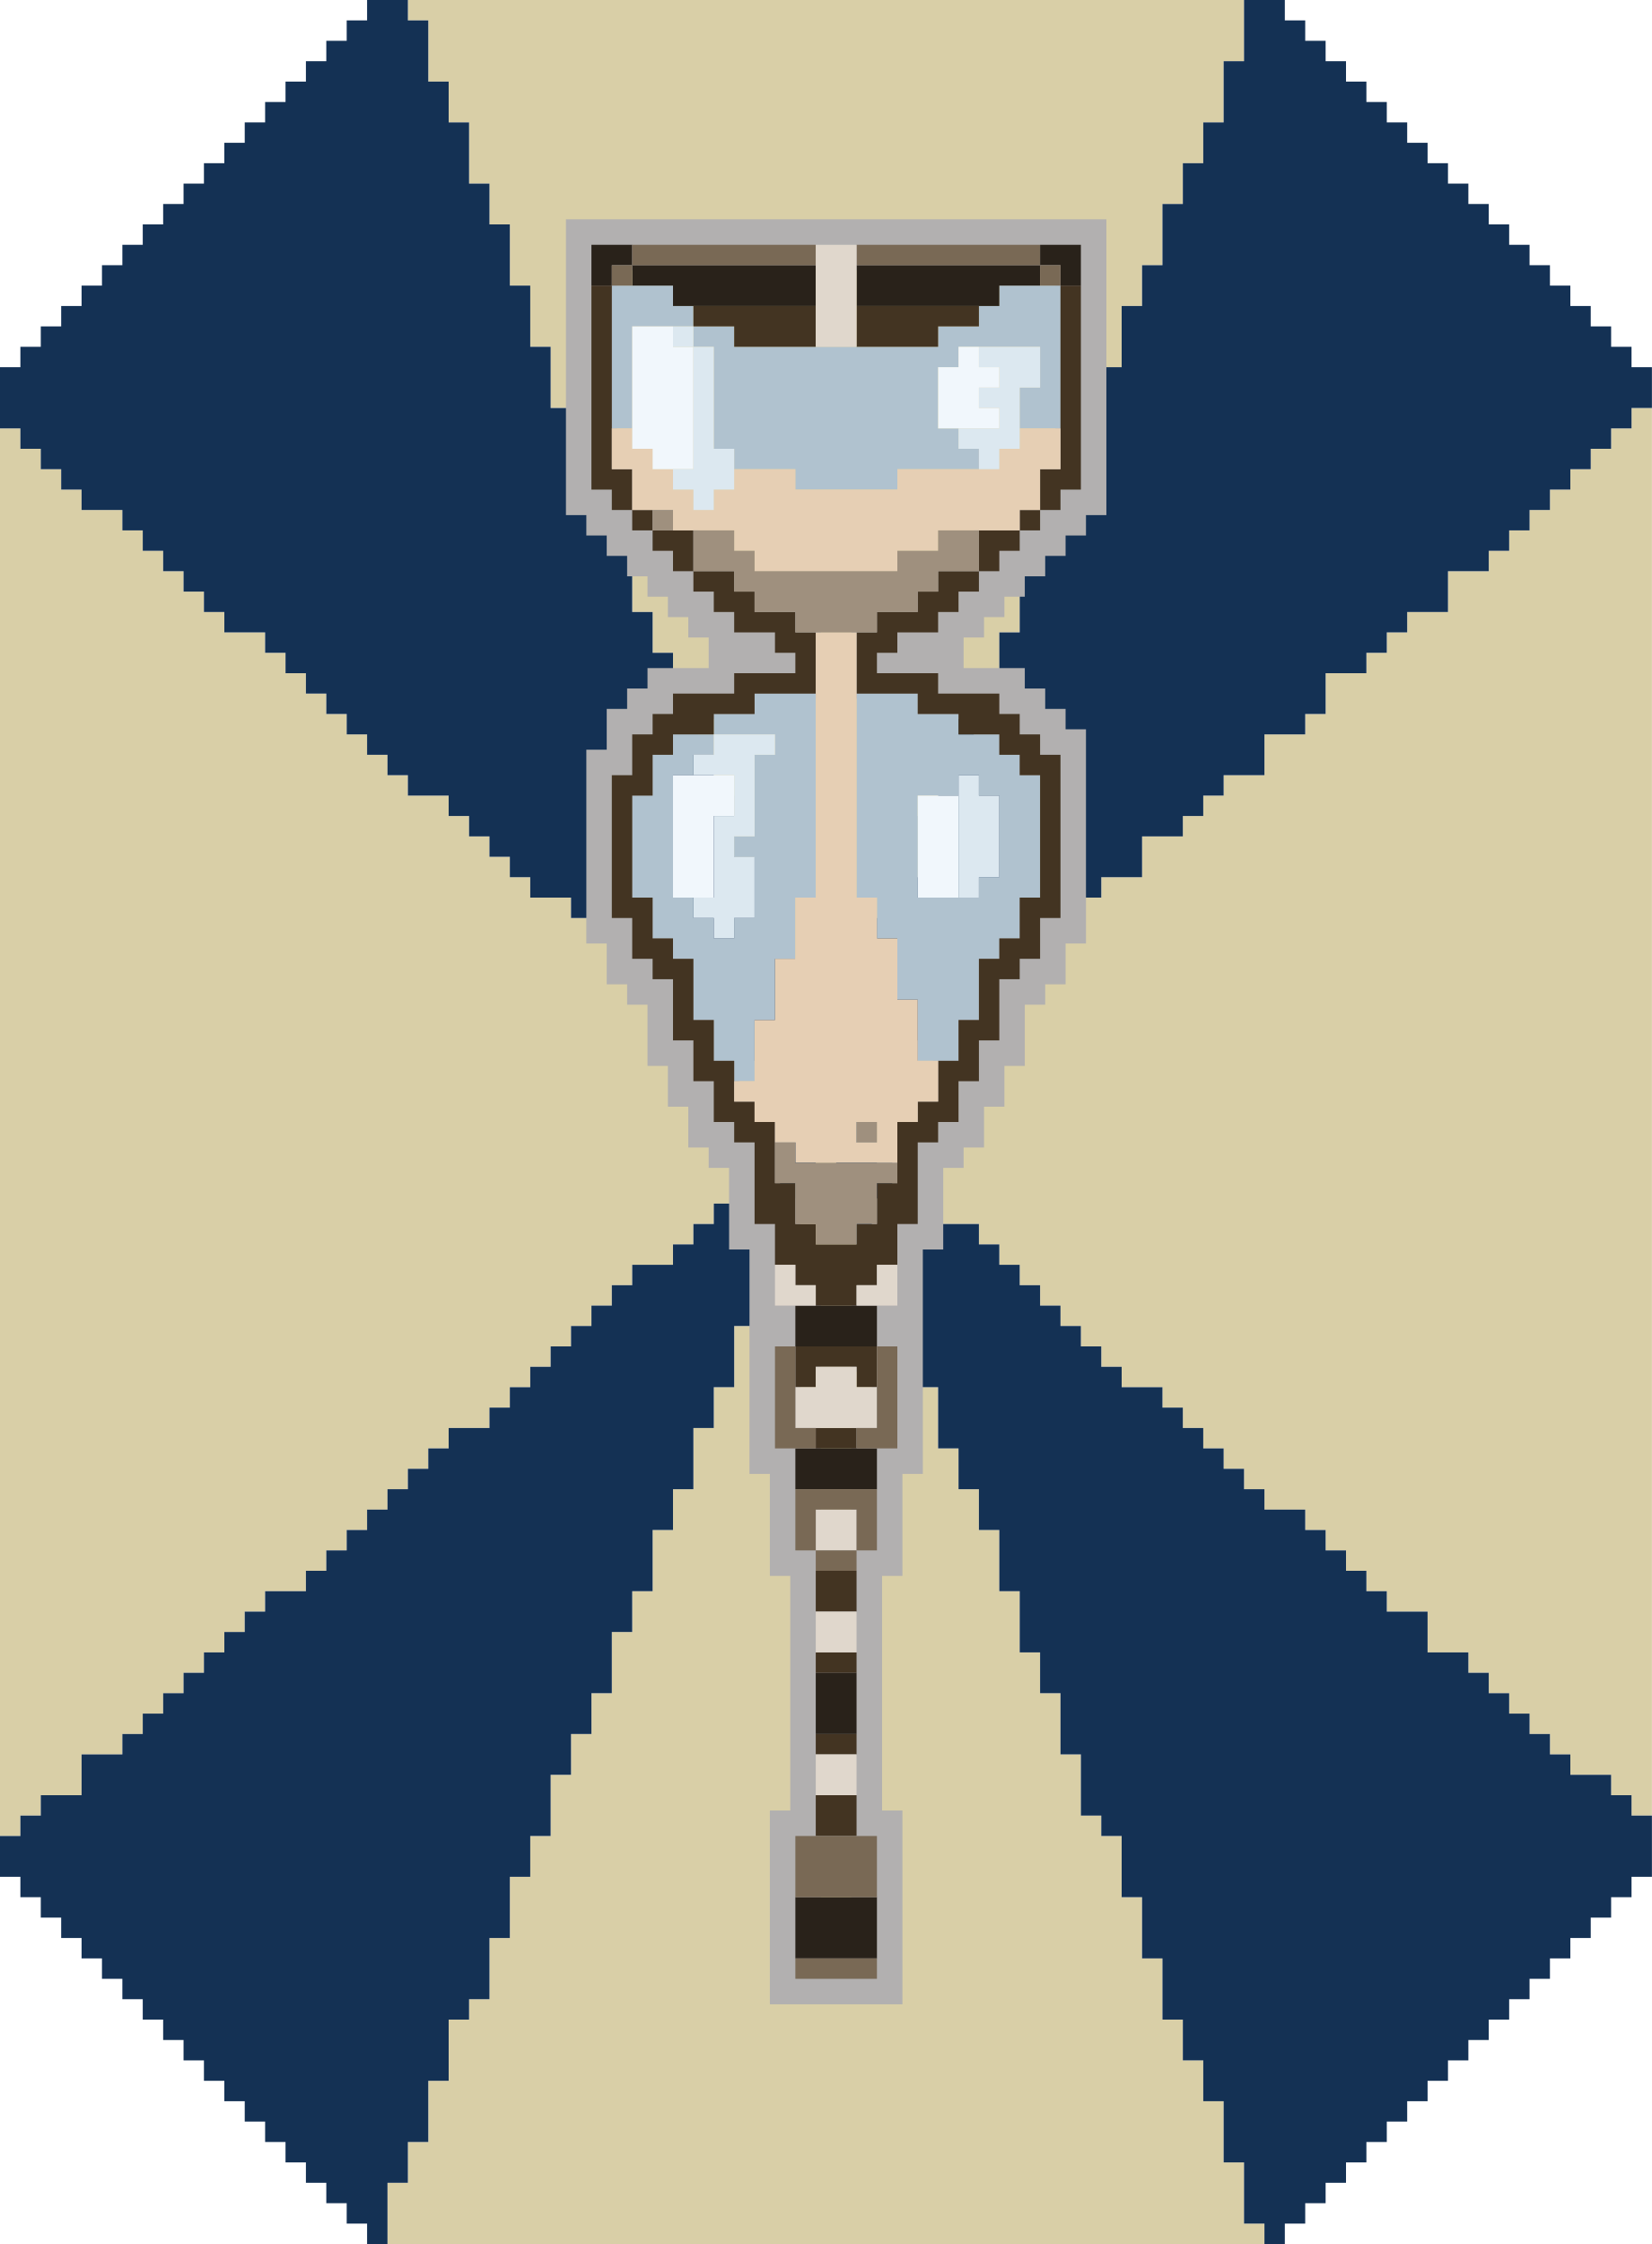
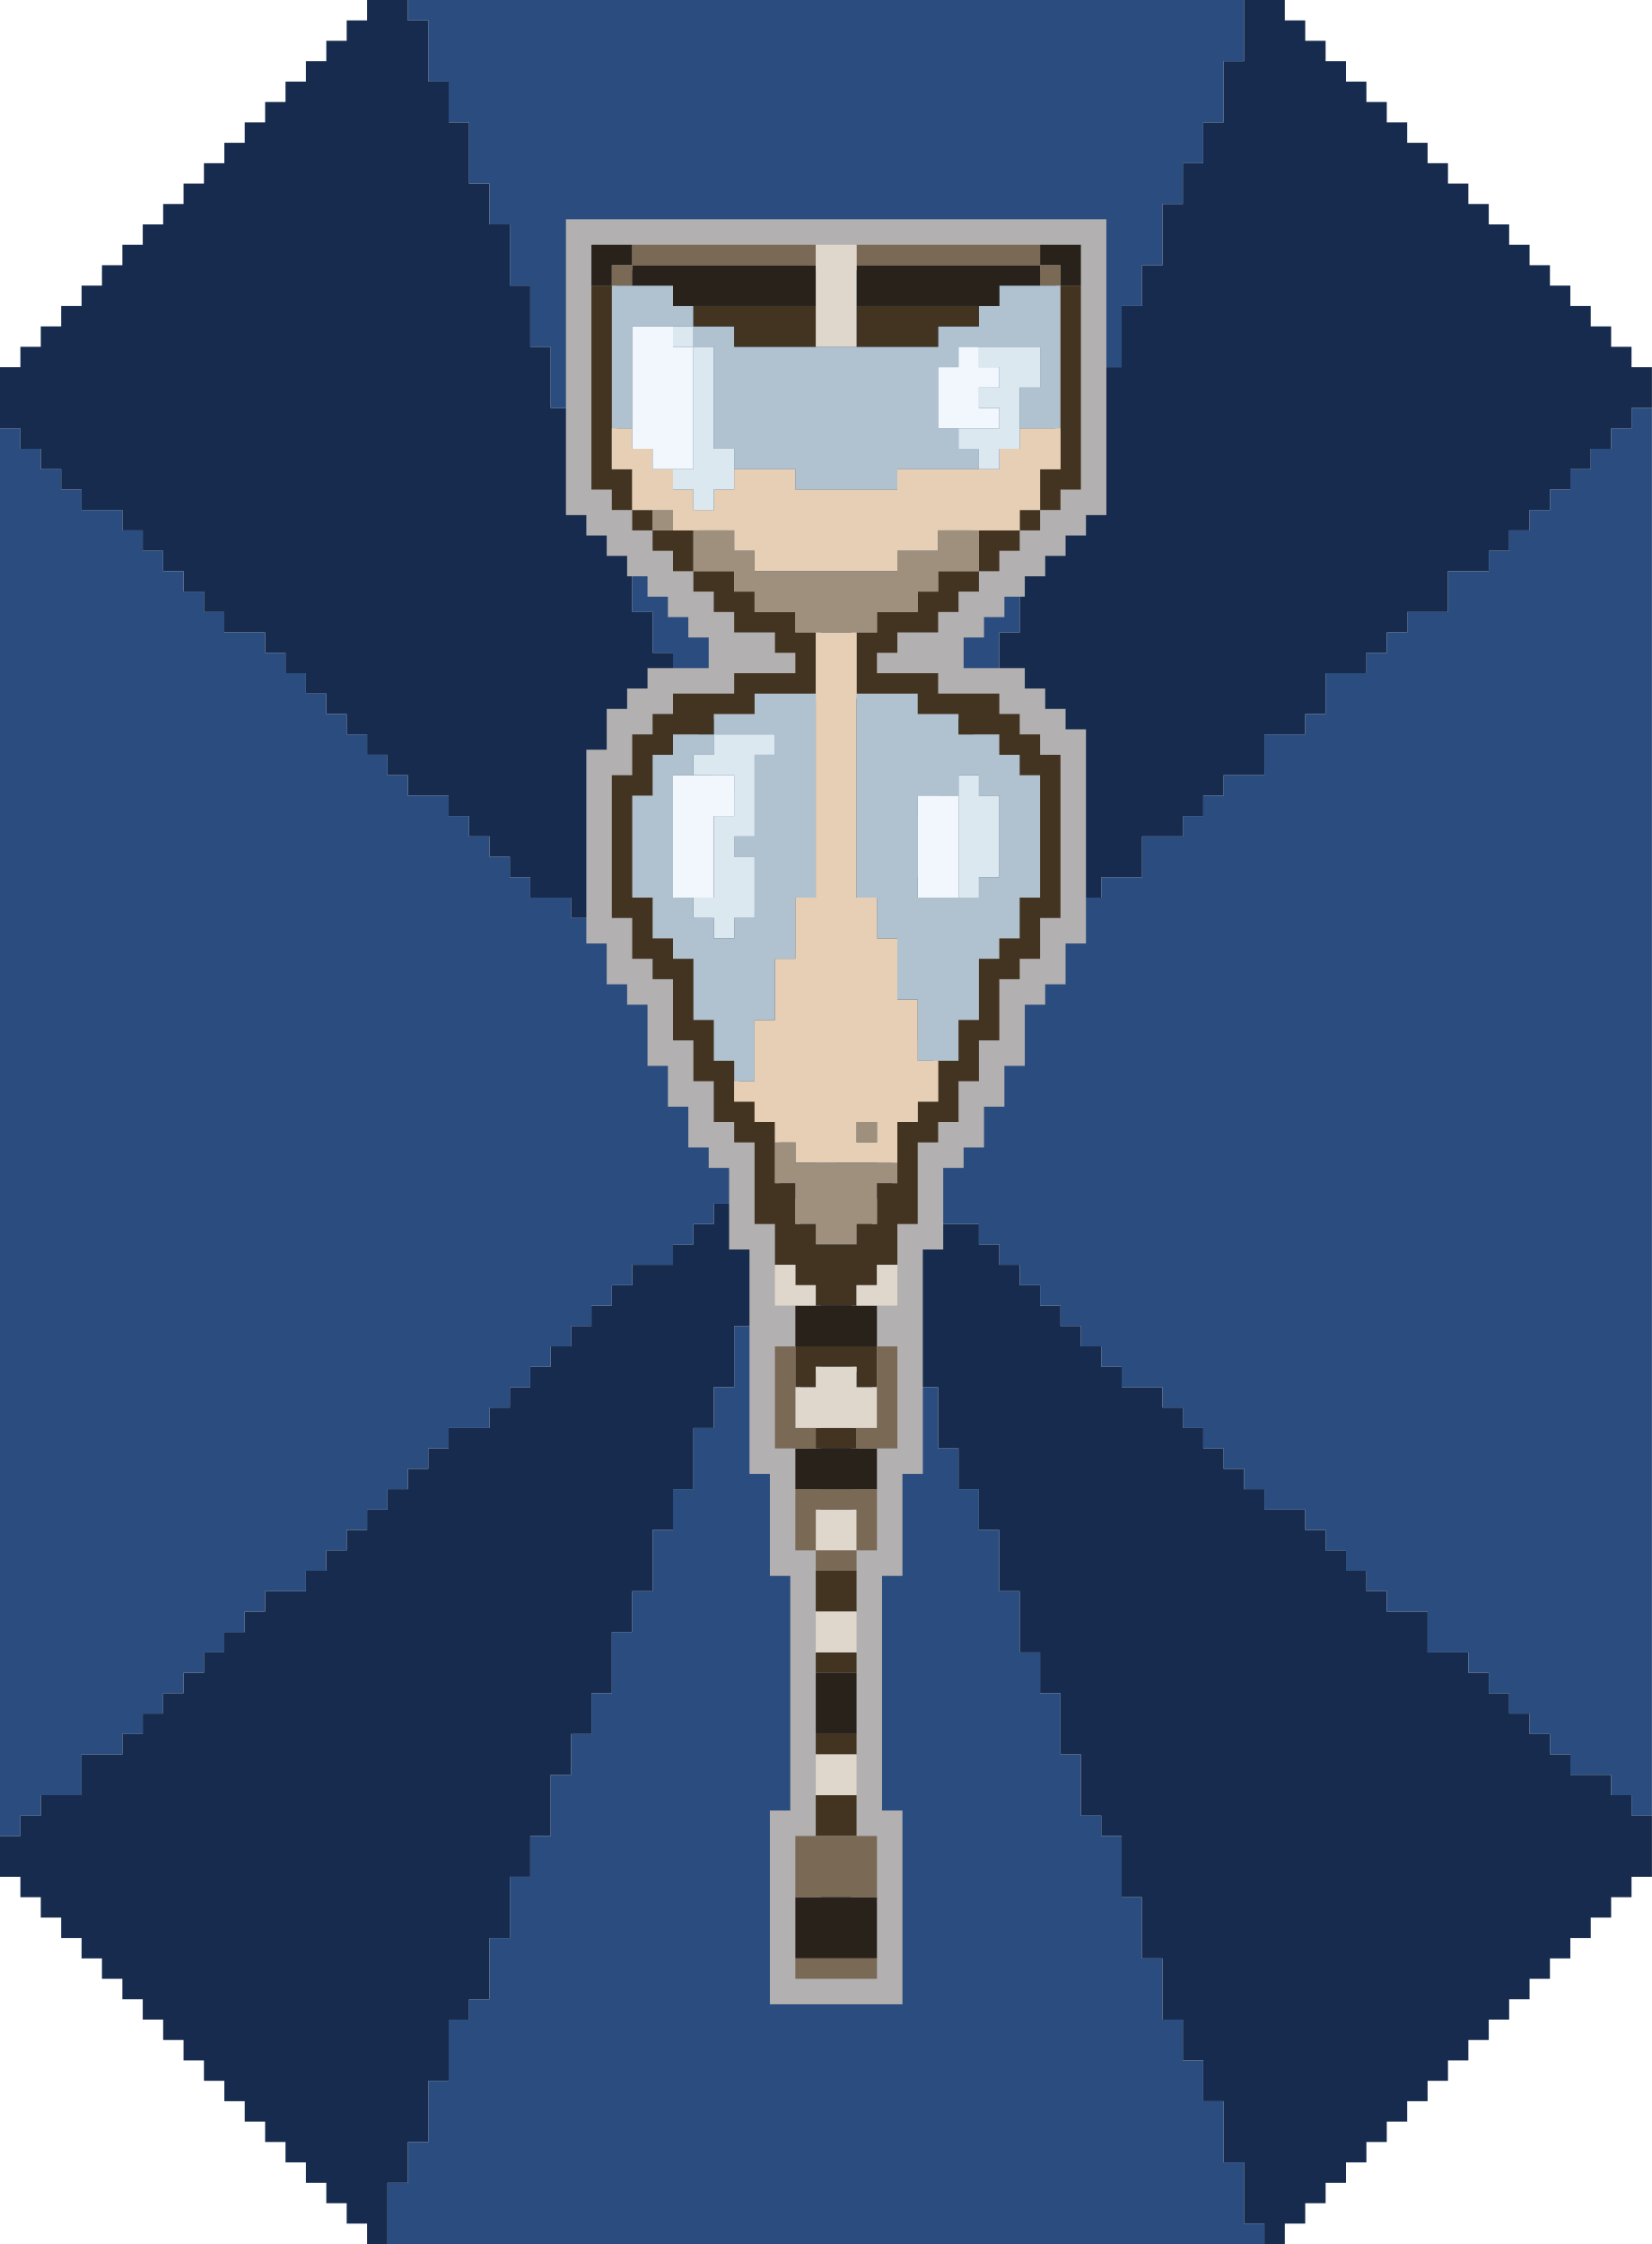
<svg xmlns="http://www.w3.org/2000/svg" preserveAspectRatio="none" overflow="visible" style="display: block;" width="81" height="110" viewBox="0 0 81 110" fill="none">
  <g id="ZAMAN_KUMU">
    <g id="Group 298">
-       <path id="color_c5e0eb_1" fill-rule="evenodd" clip-rule="evenodd" d="M20 0H61V3H60V6H59V8H58V10H57V13H56V15H55V18H54V21H53V23H52V25H51V28H50V31H49V33H48V35H47V38H46V40H45V43H44V45H43V47H42V50H41V52H40V50H39V47H38V45H37V42H36V39H35V37H34V35H33V32H32V30H31V27H30V24H29V21H28V20H27V17H26V14H25V11H24V9H23V6H22V4H21V1H20V0ZM80 20H81V89H80V88H79V87H77V86H76V85H75V84H74V83H73V82H72V81H70V79H68V78H67V77H66V76H65V75H64V74H62V73H61V72H60V71H59V70H58V69H57V68H55V67H54V66H53V65H52V64H51V63H50V62H49V61H48V60H46V59H45V58H44V57H43V56H42V54H43V53H44V52H45V51H47V49H49V48H50V47H51V46H52V45H53V44H54V43H56V41H58V40H59V39H60V38H62V36H64V35H65V33H67V32H68V31H69V30H71V28H73V27H74V26H75V25H76V24H77V23H78V22H79V21H80V20ZM0 21H1V22H2V23H3V24H4V25H6V26H7V27H8V28H9V29H10V30H11V31H13V32H14V33H15V34H16V35H17V36H18V37H19V38H20V39H22V40H23V41H24V42H25V43H26V44H28V45H29V46H30V47H31V48H32V49H33V50H35V52H37V53H38V54H39V56H38V57H37V58H36V59H35V60H34V61H33V62H31V63H30V64H29V65H28V66H27V67H26V68H25V69H24V70H22V71H21V72H20V73H19V74H18V75H17V76H16V77H15V78H13V79H12V80H11V81H10V82H9V83H8V84H7V85H6V86H4V88H2V89H1V90H0V22V21ZM40 56H41V58H42V61H43V62H44V65H45V68H46V71H47V73H48V75H49V78H50V81H51V83H52V86H53V89H54V90H55V93H56V96H57V99H58V101H59V103H60V106H61V109H62V110H19V107H20V105H21V102H22V99H23V98H24V95H25V92H26V90H27V87H28V85H29V83H30V80H31V78H32V75H33V73H34V70H35V68H36V65H37V62H38V60H39V58H40V57V56Z" fill="#D9CFA7" />
-       <path id="color_ffffff_1" fill-rule="evenodd" clip-rule="evenodd" d="M18 0H20V1H21V4H22V6H23V9H24V11H25V14H26V17H27V20H28V21H29V24H30V27H31V30H32V32H33V35H34V37H35V39H36V42H37V45H38V47H39V50H40V52H41V50H42V47H43V45H44V43H45V40H46V38H47V35H48V33H49V31H50V28H51V25H52V23H53V21H54V18H55V15H56V13H57V10H58V8H59V6H60V3H61V0H63V1H64V2H65V3H66V4H67V5H68V6H69V7H70V8H71V9H72V10H73V11H74V12H75V13H76V14H77V15H78V16H79V17H80V18H81V20H80V21H79V22H78V23H77V24H76V25H75V26H74V27H73V28H71V30H69V31H68V32H67V33H65V35H64V36H62V38H60V39H59V40H58V41H56V43H54V44H53V45H52V46H51V47H50V48H49V49H47V51H45V52H44V53H43V54H42V56H43V57H44V58H45V59H46V60H48V61H49V62H50V63H51V64H52V65H53V66H54V67H55V68H57V69H58V70H59V71H60V72H61V73H62V74H64V75H65V76H66V77H67V78H68V79H70V81H72V82H73V83H74V84H75V85H76V86H77V87H79V88H80V89H81V92H80V93H79V94H78V95H77V96H76V97H75V98H74V99H73V100H72V101H71V102H70V103H69V104H68V105H67V106H66V107H65V108H64V109H63V110H62V109H61V106H60V103H59V101H58V99H57V96H56V93H55V90H54V89H53V86H52V83H51V81H50V78H49V75H48V73H47V71H46V68H45V65H44V62H43V61H42V58H41V56H40V58H39V60H38V62H37V65H36V68H35V70H34V73H33V75H32V78H31V80H30V83H29V85H28V87H27V90H26V92H25V95H24V98H23V99H22V102H21V105H20V107H19V110H18V109H17V108H16V107H15V106H14V105H13V104H12V103H11V102H10V101H9V100H8V99H7V98H6V97H5V96H4V95H3V94H2V93H1V92H0V90H1V89H2V88H4V86H6V85H7V84H8V83H9V82H10V81H11V80H12V79H13V78H15V77H16V76H17V75H18V74H19V73H20V72H21V71H22V70H24V69H25V68H26V67H27V66H28V65H29V64H30V63H31V62H33V61H34V60H35V59H36V58H37V57H38V56H39V54H38V53H37V52H35V50H33V49H32V48H31V47H30V46H29V45H28V44H26V43H25V42H24V41H23V40H22V39H20V38H19V37H18V36H17V35H16V34H15V33H14V32H13V31H11V30H10V29H9V28H8V27H7V26H6V25H4V24H3V23H2V22H1V21H0V18H1V17H2V16H3V15H4V14H5V13H6V12H7V11H8V10H9V9H10V8H11V7H12V6H13V5H14V4H15V3H16V2H17V1H18V0Z" fill="#143154" />
+       <path id="color_c5e0eb_1" fill-rule="evenodd" clip-rule="evenodd" d="M20 0H61V3H60V6H59V8H58V10H57V13H56V15H55V18H54V21H53V23H52V25H51V28H50V31H49V33H48V35H47V38H46V40H45V43H44V45H43V47H42V50H41V52H40V50H39V47H38V45H37V42H36V39H35V37H34V35H33V32H32V30H31V27H30V24H29V21H28V20H27V17H26V14H25V11H24V9H23V6H22V4H21V1H20V0ZM80 20H81V89H80V88H79V87H77V86H76V85H75V84H74V83H73V82H72V81H70V79H68V78H67V77H66V76H65V75H64V74H62V73H61V72H60V71H59V70H58V69H57V68H55V67H54V66H53V65H52V64H51V63H50V62H49V61H48V60H46V59H45V58H44V57H43V56H42V54H43V53H44V52H45V51H47V49H49V48H50V47H51V46H52V45H53V44H54V43H56V41H58V40H59V39H60V38H62V36H64V35H65V33H67V32H68V31H69V30H71V28H73V27H74V26H75V25H76V24H77V23H78V22H79V21H80V20ZM0 21H1V22H2V23H3V24H4V25H6V26H7V27H8V28H9V29H10V30H11V31H13V32H14V33H15V34H16V35H17V36H18V37H19V38H20V39H22V40H23V41H24V42H25V43H26V44H28V45H29V46H30V47H31V48H32V49H33V50H35V52H37V53H38V54H39V56H38V57H37V58H36V59H35V60H34V61H33V62H31V63H30V64H29V65H28V66H27V67H26V68H25V69H24V70H22V71H21V72H20V73H19V74H18V75H17V76H16V77H15V78H13V79H12V80H11V81H10V82H9V83H8V84H7V85H6V86H4V88H2V89H1V90H0V22V21ZM40 56H41V58H42V61H43V62H44V65H45V68H46V71H47V73H48V75H49V78H50V81H51V83H52V86H53V89H54V90H55V93H56V96H57V99H58V101H59V103H60V106H61V109H62V110H19V107H20V105H21V102H22V99H23V98H24V95H25V92H26V90H27V87H28V85H29V83H30V80H31V78H32V75H33V73H34V70H35V68H36V65H37V62H38V60H39V58H40V57V56Z" fill="#2B4C7E" />
+       <path id="color_ffffff_1" fill-rule="evenodd" clip-rule="evenodd" d="M18 0H20V1H21V4H22V6H23V9H24V11H25V14H26V17H27V20H28V21H29V24H30V27H31V30H32V32H33V35H34V37H35V39H36V42H37V45H38V47H39V50H40V52H41V50H42V47H43V45H44V43H45V40H46V38H47V35H48V33H49V31H50V28H51V25H52V23H53V21H54V18H55V15H56V13H57V10H58V8H59V6H60V3H61V0H63V1H64V2H65V3H66V4H67V5H68V6H69V7H70V8H71V9H72V10H73V11H74V12H75V13H76V14H77V15H78V16H79V17H80V18H81V20H80V21H79V22H78V23H77V24H76V25H75V26H74V27H73V28H71V30H69V31H68V32H67V33H65V35H64V36H62V38H60V39H59V40H58V41H56V43H54V44H53V45H52V46H51V47H50V48H49V49H47V51H45V52H44V53H43V54H42V56H43V57H44V58H45V59H46V60H48V61H49V62H50V63H51V64H52V65H53V66H54V67H55V68H57V69H58V70H59V71H60V72H61V73H62V74H64V75H65V76H66V77H67V78H68V79H70V81H72V82H73V83H74V84H75V85H76V86H77V87H79V88H80V89H81V92H80V93H79V94H78V95H77V96H76V97H75V98H74V99H73V100H72V101H71V102H70V103H69V104H68V105H67V106H66V107H65V108H64V109H63V110H62V109H61V106H60V103H59V101H58V99H57V96H56V93H55V90H54V89H53V86H52V83H51V81H50V78H49V75H48V73H47V71H46V68H45V65H44V62H43V61H42V58H41V56H40V58H39V60H38V62H37V65H36V68H35V70H34V73H33V75H32V78H31V80H30V83H29V85H28V87H27V90H26V92H25V95H24V98H23V99H22V102H21V105H20V107H19V110H18V109H17V108H16V107H15V106H14V105H13V104H12V103H11V102H10V101H9V100H8V99H7V98H6V97H5V96H4V95H3V94H2V93H1V92H0V90H1V89H2V88H4V86H6V85H7V84H8V83H9V82H10V81H11V80H12V79H13V78H15V77H16V76H17V75H18V74H19V73H20V72H21V71H22V70H24V69H25V68H26V67H27V66H28V65H29V64H30V63H31V62H33V61H34V60H35V59H36V58H37V57H38V56H39V54H38V53H37V52H35V50H33V49H32V48H31V47H30V46H29V45H28V44H26V43H25V42H24V41H23V40H22V39H20V38H19V37H18V36H17V35H16V34H15V33H14V32H13V31H11V30H10V29H9V28H8V27H7V26H6V25H4V24H3V23H2V22H1V21H0V18H1V17H2V16H3V15H4V14H5V13H6V12H7V11H8V10H9V9H10V8H11V7H12V6H13V5H14V4H15V3H16V2H17V1H18V0Z" fill="#162B4D" />
    </g>
    <path id="Union" d="M53 24V25.25H54.25V24H53ZM52 24V22.75H50.75V24H52ZM52 25V26.25H53.25V25H52ZM51 25V23.75H49.75V25H51ZM51 26V27.25H52.25V26H51ZM50 26V24.75H48.75V26H50ZM50 27V28.25H51.25V27H50ZM49 27V25.75H47.75V27H49ZM49 28V29.25H50.25V28H49ZM48 28V26.75H46.75V28H48ZM48 29V30.25H49.25V29H48ZM47 29V27.75H45.75V29H47ZM47 30V31.25H48.25V30H47ZM46 30V28.75H44.75V30H46ZM46 31V32.25H47.25V31H46ZM44 31V29.75H42.75V31H44ZM44 32V33.25H45.25V32H44ZM43 32V30.75H41.75V32H43ZM43 33H41.75V34.25H43V33ZM46 33H47.25V31.75H46V33ZM46 34H44.75V35.25H46V34ZM49 34H50.25V32.75H49V34ZM49 35H47.75V36.25H49V35ZM50 35H51.25V33.75H50V35ZM50 36H48.75V37.25H50V36ZM51 36H52.25V34.75H51V36ZM51 37H49.75V38.25H51V37ZM52 37H53.25V35.75H52V37ZM52 45V46.25H53.25V45H52ZM51 45V43.75H49.75V45H51ZM51 47V48.25H52.25V47H51ZM50 47V45.75H48.75V47H50ZM50 48V49.25H51.25V48H50ZM49 48V46.75H47.75V48H49ZM49 51V52.25H50.25V51H49ZM48 51V49.75H46.75V51H48ZM48 53V54.25H49.25V53H48ZM47 53V51.75H45.75V53H47ZM47 55V56.25H48.25V55H47ZM46 55V53.75H44.75V55H46ZM46 56V57.25H47.25V56H46ZM45 56V54.75H43.75V56H45ZM45 60V61.25H46.25V60H45ZM44 60V58.75H42.75V60H44ZM44 64V65.25H45.25V64H44ZM43 64V62.75H41.75V64H43ZM43 66H41.75V67.25H43V66ZM44 66H45.25V64.75H44V66ZM44 71V72.25H45.25V71H44ZM43 71V69.75H41.75V71H43ZM43 76V77.25H44.25V76H43ZM42 76V74.75H40.75V76H42ZM42 90H40.75V91.25H42V90ZM43 90H44.25V88.75H43V90ZM43 97V98.25H44.25V97H43ZM39 97H37.75V98.25H39V97ZM39 90V88.75H37.75V90H39ZM40 90V91.25H41.25V90H40ZM40 76H41.25V74.75H40V76ZM39 76H37.75V77.25H39V76ZM39 71H40.25V69.75H39V71ZM38 71H36.75V72.25H38V71ZM38 66V64.75H36.75V66H38ZM39 66V67.25H40.25V66H39ZM39 64H40.25V62.75H39V64ZM38 64H36.75V65.25H38V64ZM38 60H39.25V58.75H38V60ZM37 60H35.75V61.25H37V60ZM37 56H38.25V54.75H37V56ZM36 56H34.75V57.25H36V56ZM36 55H37.25V53.75H36V55ZM35 55H33.75V56.25H35V55ZM35 53H36.25V51.75H35V53ZM34 53H32.75V54.25H34V53ZM34 51H35.25V49.75H34V51ZM33 51H31.75V52.25H33V51ZM33 48H34.25V46.75H33V48ZM32 48H30.75V49.25H32V48ZM32 47H33.25V45.75H32V47ZM31 47H29.75V48.25H31V47ZM31 45H32.25V43.75H31V45ZM30 45H28.75V46.25H30V45ZM30 38V36.75H28.75V38H30ZM31 38V39.25H32.25V38H31ZM31 36V34.75H29.75V36H31ZM32 36V37.25H33.25V36H32ZM32 35V33.75H30.75V35H32ZM33 35V36.25H34.25V35H33ZM33 34V32.75H31.75V34H33ZM36 34V35.25H37.25V34H36ZM36 33V31.75H34.75V33H36ZM39 33V34.25H40.25V33H39ZM39 32H40.25V30.75H39V32ZM38 32H36.75V33.25H38V32ZM38 31H39.25V29.75H38V31ZM36 31H34.75V32.25H36V31ZM36 30H37.25V28.75H36V30ZM35 30H33.75V31.25H35V30ZM35 29H36.25V27.75H35V29ZM34 29H32.75V30.25H34V29ZM34 28H35.25V26.75H34V28ZM33 28H31.75V29.25H33V28ZM33 27H34.25V25.75H33V27ZM32 27H30.75V28.25H32V27ZM32 26H33.25V24.75H32V26ZM31 26H29.75V27.25H31V26ZM31 25H32.25V23.75H31V25ZM30 25H28.75V26.25H30V25ZM30 24H31.25V22.75H30V24ZM29 24H27.75V25.25H29V24ZM29 12V10.75H27.75V12H29ZM53 12H54.25V10.75H53V12ZM53 24V22.75H52V24V25.25H53V24ZM52 24H50.75V25H52H53.25V24H52ZM52 25V23.75H51V25V26.25H52V25ZM51 25H49.75V26H51H52.25V25H51ZM51 26V24.75H50V26V27.25H51V26ZM50 26H48.75V27H50H51.25V26H50ZM50 27V25.75H49V27V28.25H50V27ZM49 27H47.75V28H49H50.25V27H49ZM49 28V26.75H48V28V29.25H49V28ZM48 28H46.75V29H48H49.25V28H48ZM48 29V27.75H47V29V30.25H48V29ZM47 29H45.75V30H47H48.25V29H47ZM47 30V28.75H46V30V31.25H47V30ZM46 30H44.75V31H46H47.25V30H46ZM46 31V29.75H44V31V32.25H46V31ZM44 31H42.75V32H44H45.25V31H44ZM44 32V30.75H43V32V33.25H44V32ZM43 32H41.75V33H43H44.25V32H43ZM43 33V34.25H46V33V31.75H43V33ZM46 33H44.75V34H46H47.25V33H46ZM46 34V35.25H49V34V32.75H46V34ZM49 34H47.75V35H49H50.25V34H49ZM49 35V36.25H50V35V33.75H49V35ZM50 35H48.75V36H50H51.25V35H50ZM50 36V37.25H51V36V34.75H50V36ZM51 36H49.75V37H51H52.25V36H51ZM51 37V38.25H52V37V35.75H51V37ZM52 37H50.75V45H52H53.25V37H52ZM52 45V43.75H51V45V46.25H52V45ZM51 45H49.75V47H51H52.25V45H51ZM51 47V45.75H50V47V48.25H51V47ZM50 47H48.75V48H50H51.25V47H50ZM50 48V46.75H49V48V49.25H50V48ZM49 48H47.75V51H49H50.25V48H49ZM49 51V49.75H48V51V52.25H49V51ZM48 51H46.75V53H48H49.25V51H48ZM48 53V51.75H47V53V54.25H48V53ZM47 53H45.75V55H47H48.25V53H47ZM47 55V53.75H46V55V56.25H47V55ZM46 55H44.75V56H46H47.25V55H46ZM46 56V54.75H45V56V57.25H46V56ZM45 56H43.75V60H45H46.25V56H45ZM45 60V58.75H44V60V61.25H45V60ZM44 60H42.75V64H44H45.25V60H44ZM44 64V62.75H43V64V65.25H44V64ZM43 64H41.75V66H43H44.25V64H43ZM43 66V67.25H44V66V64.75H43V66ZM44 66H42.75V71H44H45.25V66H44ZM44 71V69.75H43V71V72.25H44V71ZM43 71H41.75V76H43H44.25V71H43ZM43 76V74.75H42V76V77.25H43V76ZM42 76H40.75V90H42H43.25V76H42ZM42 90V91.25H43V90V88.75H42V90ZM43 90H41.75V97H43H44.25V90H43ZM43 97V95.75H39V97V98.25H43V97ZM39 97H40.25V90H39H37.75V97H39ZM39 90V91.25H40V90V88.75H39V90ZM40 90H41.25V76H40H38.75V90H40ZM40 76V74.75H39V76V77.25H40V76ZM39 76H40.25V71H39H37.75V76H39ZM39 71V69.75H38V71V72.25H39V71ZM38 71H39.25V66H38H36.75V71H38ZM38 66V67.25H39V66V64.75H38V66ZM39 66H40.25V64H39H37.75V66H39ZM39 64V62.75H38V64V65.25H39V64ZM38 64H39.25V60H38H36.75V64H38ZM38 60V58.75H37V60V61.25H38V60ZM37 60H38.25V56H37H35.75V60H37ZM37 56V54.75H36V56V57.25H37V56ZM36 56H37.25V55H36H34.75V56H36ZM36 55V53.75H35V55V56.25H36V55ZM35 55H36.25V53H35H33.75V55H35ZM35 53V51.75H34V53V54.25H35V53ZM34 53H35.25V51H34H32.75V53H34ZM34 51V49.75H33V51V52.25H34V51ZM33 51H34.25V48H33H31.75V51H33ZM33 48V46.75H32V48V49.25H33V48ZM32 48H33.25V47H32H30.75V48H32ZM32 47V45.75H31V47V48.25H32V47ZM31 47H32.25V45H31H29.75V47H31ZM31 45V43.75H30V45V46.25H31V45ZM30 45H31.25V38H30H28.75V45H30ZM30 38V39.25H31V38V36.75H30V38ZM31 38H32.25V36H31H29.75V38H31ZM31 36V37.25H32V36V34.75H31V36ZM32 36H33.25V35H32H30.75V36H32ZM32 35V36.25H33V35V33.75H32V35ZM33 35H34.25V34H33H31.75V35H33ZM33 34V35.25H36V34V32.75H33V34ZM36 34H37.25V33H36H34.75V34H36ZM36 33V34.25H39V33V31.75H36V33ZM39 33H40.25V32H39H37.75V33H39ZM39 32V30.75H38V32V33.25H39V32ZM38 32H39.25V31H38H36.75V32H38ZM38 31V29.75H36V31V32.25H38V31ZM36 31H37.25V30H36H34.75V31H36ZM36 30V28.75H35V30V31.25H36V30ZM35 30H36.25V29H35H33.75V30H35ZM35 29V27.75H34V29V30.25H35V29ZM34 29H35.25V28H34H32.75V29H34ZM34 28V26.75H33V28V29.25H34V28ZM33 28H34.25V27H33H31.75V28H33ZM33 27V25.75H32V27V28.25H33V27ZM32 27H33.25V26H32H30.75V27H32ZM32 26V24.75H31V26V27.25H32V26ZM31 26H32.25V25H31H29.75V26H31ZM31 25V23.75H30V25V26.25H31V25ZM30 25H31.25V24H30H28.75V25H30ZM30 24V22.75H29V24V25.25H30V24ZM29 24H30.25V12H29H27.75V24H29ZM29 12V13.25H53V12V10.75H29V12ZM53 12H51.75V24H53H54.25V12H53Z" fill="#B2B0B0" />
    <g id="Saat 2">
      <path id="color_b0c2cf_1" fill-rule="evenodd" clip-rule="evenodd" d="M30 14H33V15H34V16H31V21H30V15V14ZM49 14H52V21H50V19H51V17H47V18H46V21H47V22H48V23H44V24H39V23H36V22H35V17H34V16H36V17H46V16H48V15H49V14ZM37 34H40V44H39V47H38V50H37V53H36V52H35V50H34V47H33V46H32V44H31V39H32V37H33V36H35V35H37V34ZM42 34H45V35H47V36H49V37H50V38H51V44H50V46H49V47H48V50H47V52H45V49H44V46H43V44H42V35V34ZM36 36H35V37H34V38H33V44H34V45H35V46H36V45H37V42H36V41H37V37H38V36H37H36ZM48 38H47V39H45V44H48V43H49V39H48V38Z" fill="#B0C2CF" />
      <path id="color_433422_1" fill-rule="evenodd" clip-rule="evenodd" d="M29 14H30V23H31V25H30V24H29V15V14ZM52 14H53V24H52V25H51V23H52V15V14ZM34 15H40V17H36V16H34V15ZM42 15H48V16H46V17H42V16V15ZM31 25H32V26H31V25ZM50 25H51V26H50V25ZM32 26H34V28H33V27H32V26ZM48 26H50V27H49V28H48V27V26ZM34 28H36V29H37V30H39V31H40V34H37V35H35V36H33V37H32V39H31V44H32V46H33V47H34V50H35V52H36V54H37V55H38V58H39V60H40V61H42V60H43V58H44V55H45V54H46V52H47V50H48V47H49V46H50V44H51V38H50V37H49V36H47V35H45V34H42V31H43V30H45V29H46V28H48V29H47V30H46V31H44V32H43V33H46V34H49V35H50V36H51V37H52V45H51V47H50V48H49V51H48V53H47V55H46V56H45V60H44V62H43V63H42V64H40V63H39V62H38V60H37V56H36V55H35V53H34V51H33V48H32V47H31V45H30V38H31V36H32V35H33V34H36V33H39V32H38V31H36V30H35V29H34V28ZM39 66H43V68H42V67H40V68H39V67V66ZM40 70H42V71H40V70ZM40 77H42V79H40V78V77ZM40 81H42V82H40V81ZM40 85H42V86H40V85ZM40 88H42V90H40V89V88Z" fill="#433422" />
      <path id="color_e6cfb4_1" fill-rule="evenodd" clip-rule="evenodd" d="M30 21H31V22H32V23H33V24H34V25H35V24H36V23H39V24H44V23H49V22H50V21H52V23H51V25H50V26H46V27H44V28H37V27H36V26H33V25H31V23H30V22V21ZM40 31H42V44H43V46H44V49H45V52H46V54H45V55H44V57H39V56H38V55H37V54H36V53H37V50H38V47H39V44H40V32V31ZM43 55H42V56H43V55Z" fill="#E6CFB4" />
      <path id="color_29221a_1" fill-rule="evenodd" clip-rule="evenodd" d="M29 12H31V13H30V14H29V13V12ZM51 12H53V14H52V13H51V12ZM31 13H40V15H33V14H31V13ZM42 13H51V14H49V15H42V14V13Z" fill="#29221A" />
      <path id="color_29221a_2" fill-rule="evenodd" clip-rule="evenodd" d="M39 64H43V66H39V65V64ZM39 71H43V73H39V72V71ZM40 82H42V85H40V83V82ZM39 93H43V96H39V94V93Z" fill="#29221A" />
      <path id="color_9f907e_1" fill-rule="evenodd" clip-rule="evenodd" d="M32 25H33V26H32V25ZM34 26H36V27H37V28H44V27H46V26H48V28H46V29H45V30H43V31H39V30H37V29H36V28H34V27V26Z" fill="#9F907E" />
      <path id="color_dce8f0_1" fill-rule="evenodd" clip-rule="evenodd" d="M35 36H38V37H37V41H36V42H37V45H36V46H35V45H34V44H35V40H36V38H34V37H35V36ZM47 38H48V39H49V43H48V44H47V39V38Z" fill="#DCE8F0" />
      <path id="color_e0d7cc_1" fill-rule="evenodd" clip-rule="evenodd" d="M38 62H39V63H40V64H38V63V62ZM43 62H44V64H42V63H43V62ZM40 67H42V68H43V70H39V68H40V67ZM40 74H42V76H40V75V74ZM40 79H42V81H40V80V79ZM40 86H42V88H40V87V86Z" fill="#E0D7CC" />
      <path id="color_f1f7fc_1" fill-rule="evenodd" clip-rule="evenodd" d="M33 38H36V40H35V44H33V39V38ZM45 39H47V44H45V40V39Z" fill="#F1F7FC" />
      <path id="color_796955_1" fill-rule="evenodd" clip-rule="evenodd" d="M38 66H39V70H40V71H38V67V66ZM43 66H44V71H42V70H43V67V66ZM39 73H43V76H42V74H40V76H39V74V73ZM40 76H42V77H40V76Z" fill="#796955" />
      <path id="color_796955_2" fill-rule="evenodd" clip-rule="evenodd" d="M31 12H40V13H31V12ZM42 12H51V13H42V12ZM30 13H31V14H30V13ZM51 13H52V14H51V13Z" fill="#796955" />
      <path id="color_f1f7fc_2" fill-rule="evenodd" clip-rule="evenodd" d="M31 16H33V17H34V23H32V22H31V17V16Z" fill="#F1F7FC" />
      <path id="color_9f907e_2" fill-rule="evenodd" clip-rule="evenodd" d="M42 55H43V56H42V55ZM38 56H39V57H44V58H43V60H42V61H40V60H39V58H38V57V56Z" fill="#9F907E" />
      <path id="color_796955_3" fill-rule="evenodd" clip-rule="evenodd" d="M39 90H43V93H39V91V90ZM39 96H43V97H39V96Z" fill="#796955" />
      <path id="color_dce8f0_2" fill-rule="evenodd" clip-rule="evenodd" d="M33 16H34V17H33V16ZM34 17H35V22H36V24H35V25H34V24H33V23H34V18V17Z" fill="#DCE8F0" />
      <path id="color_dce8f0_3" fill-rule="evenodd" clip-rule="evenodd" d="M48 17H51V19H50V22H49V23H48V22H47V21H49V20H48V19H49V18H48V17Z" fill="#DCE8F0" />
      <path id="color_e0d7cc_2" fill-rule="evenodd" clip-rule="evenodd" d="M40 12H42V17H40V13V12Z" fill="#E0D7CC" />
      <path id="color_f1f7fc_3" fill-rule="evenodd" clip-rule="evenodd" d="M47 17H48V18H49V19H48V20H49V21H46V18H47V17Z" fill="#F1F7FC" />
    </g>
  </g>
</svg>
